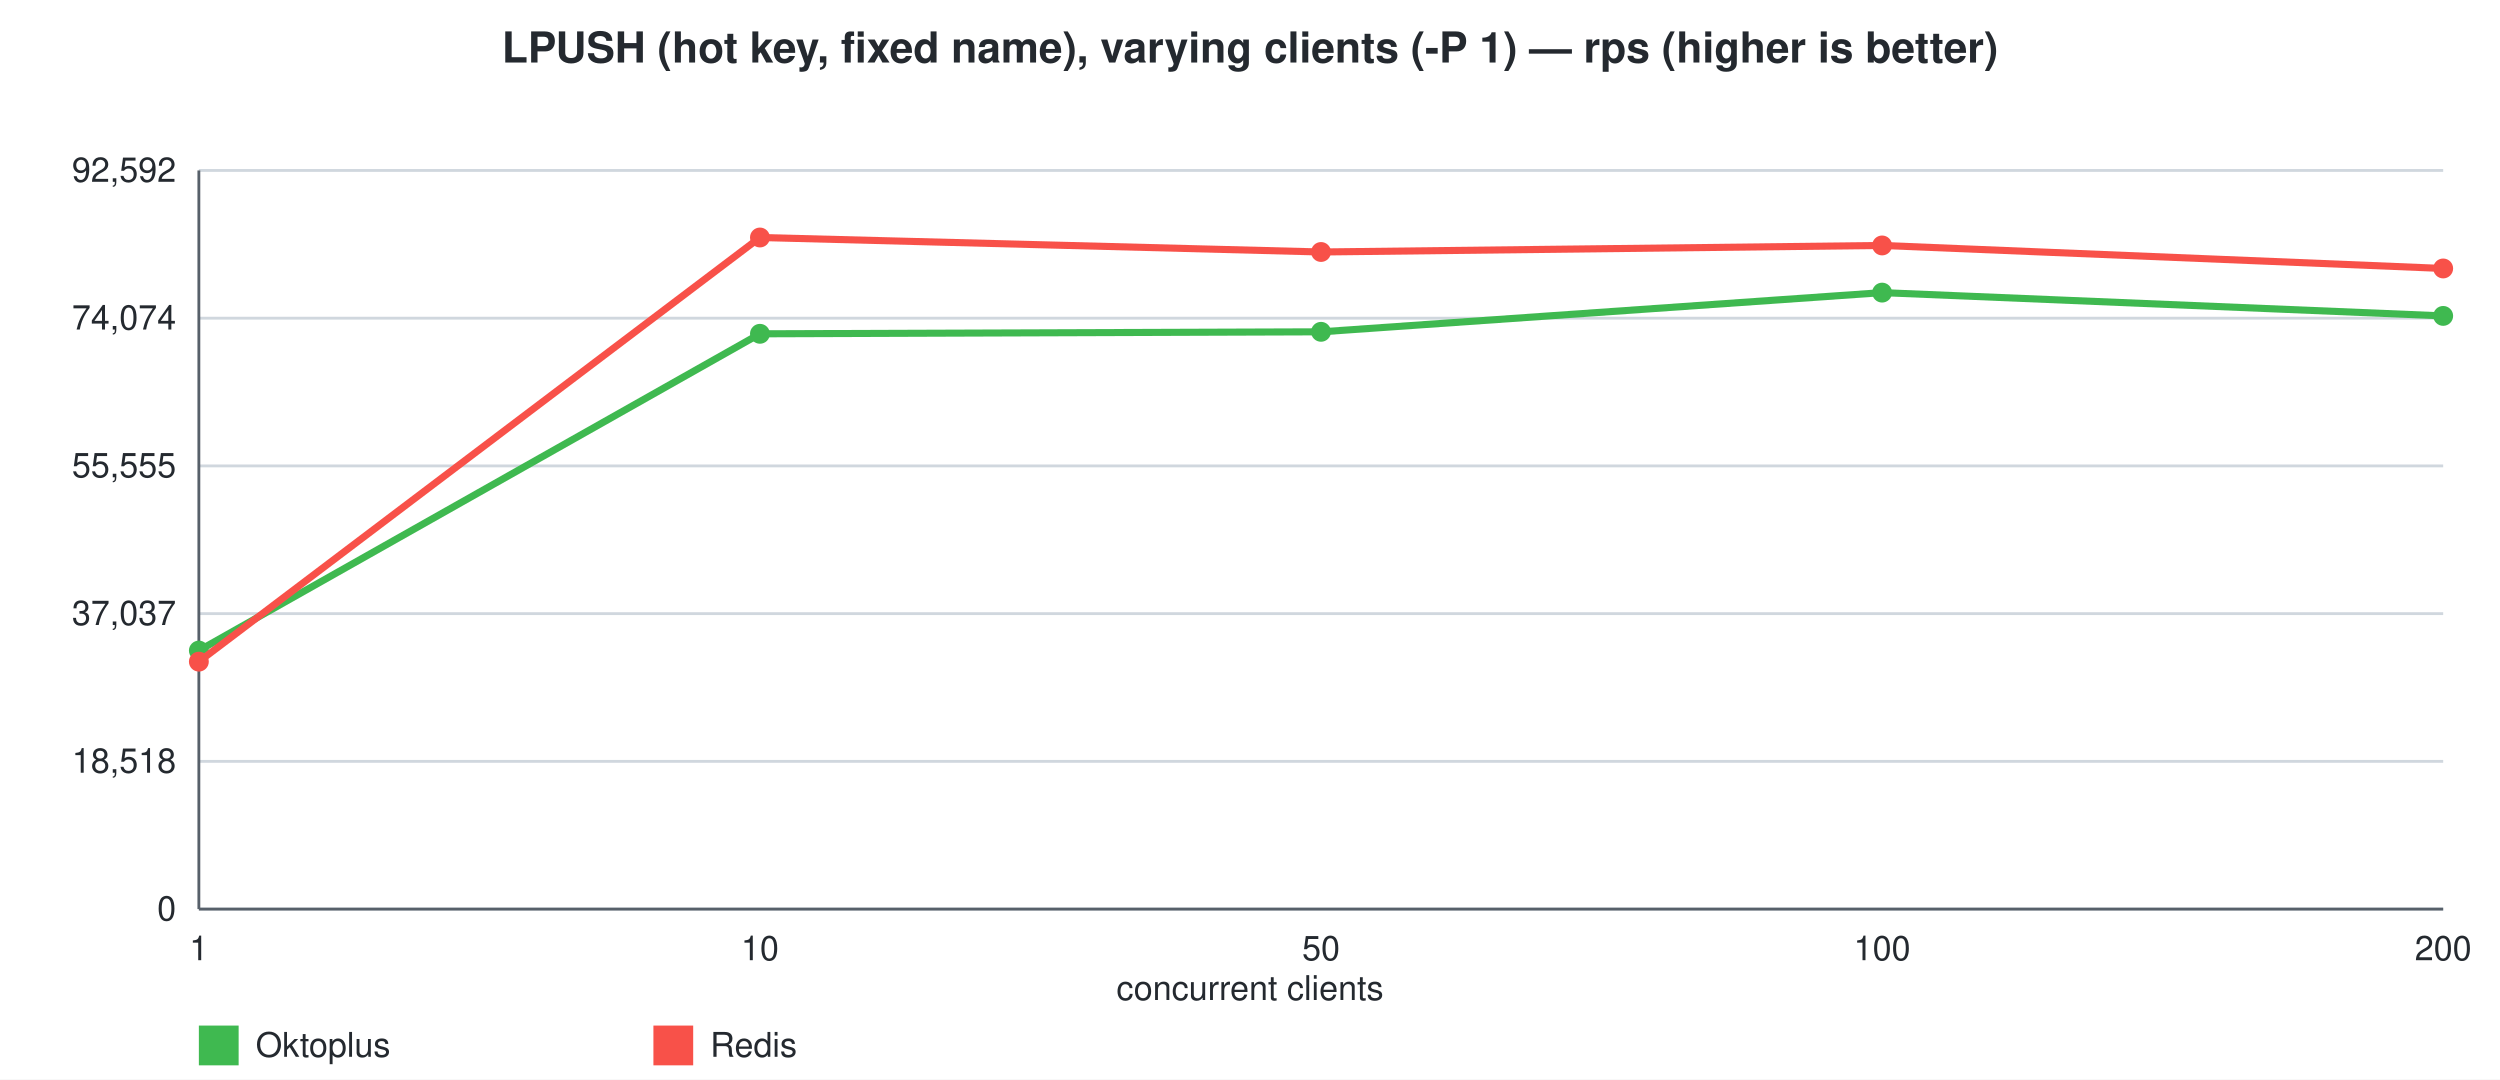
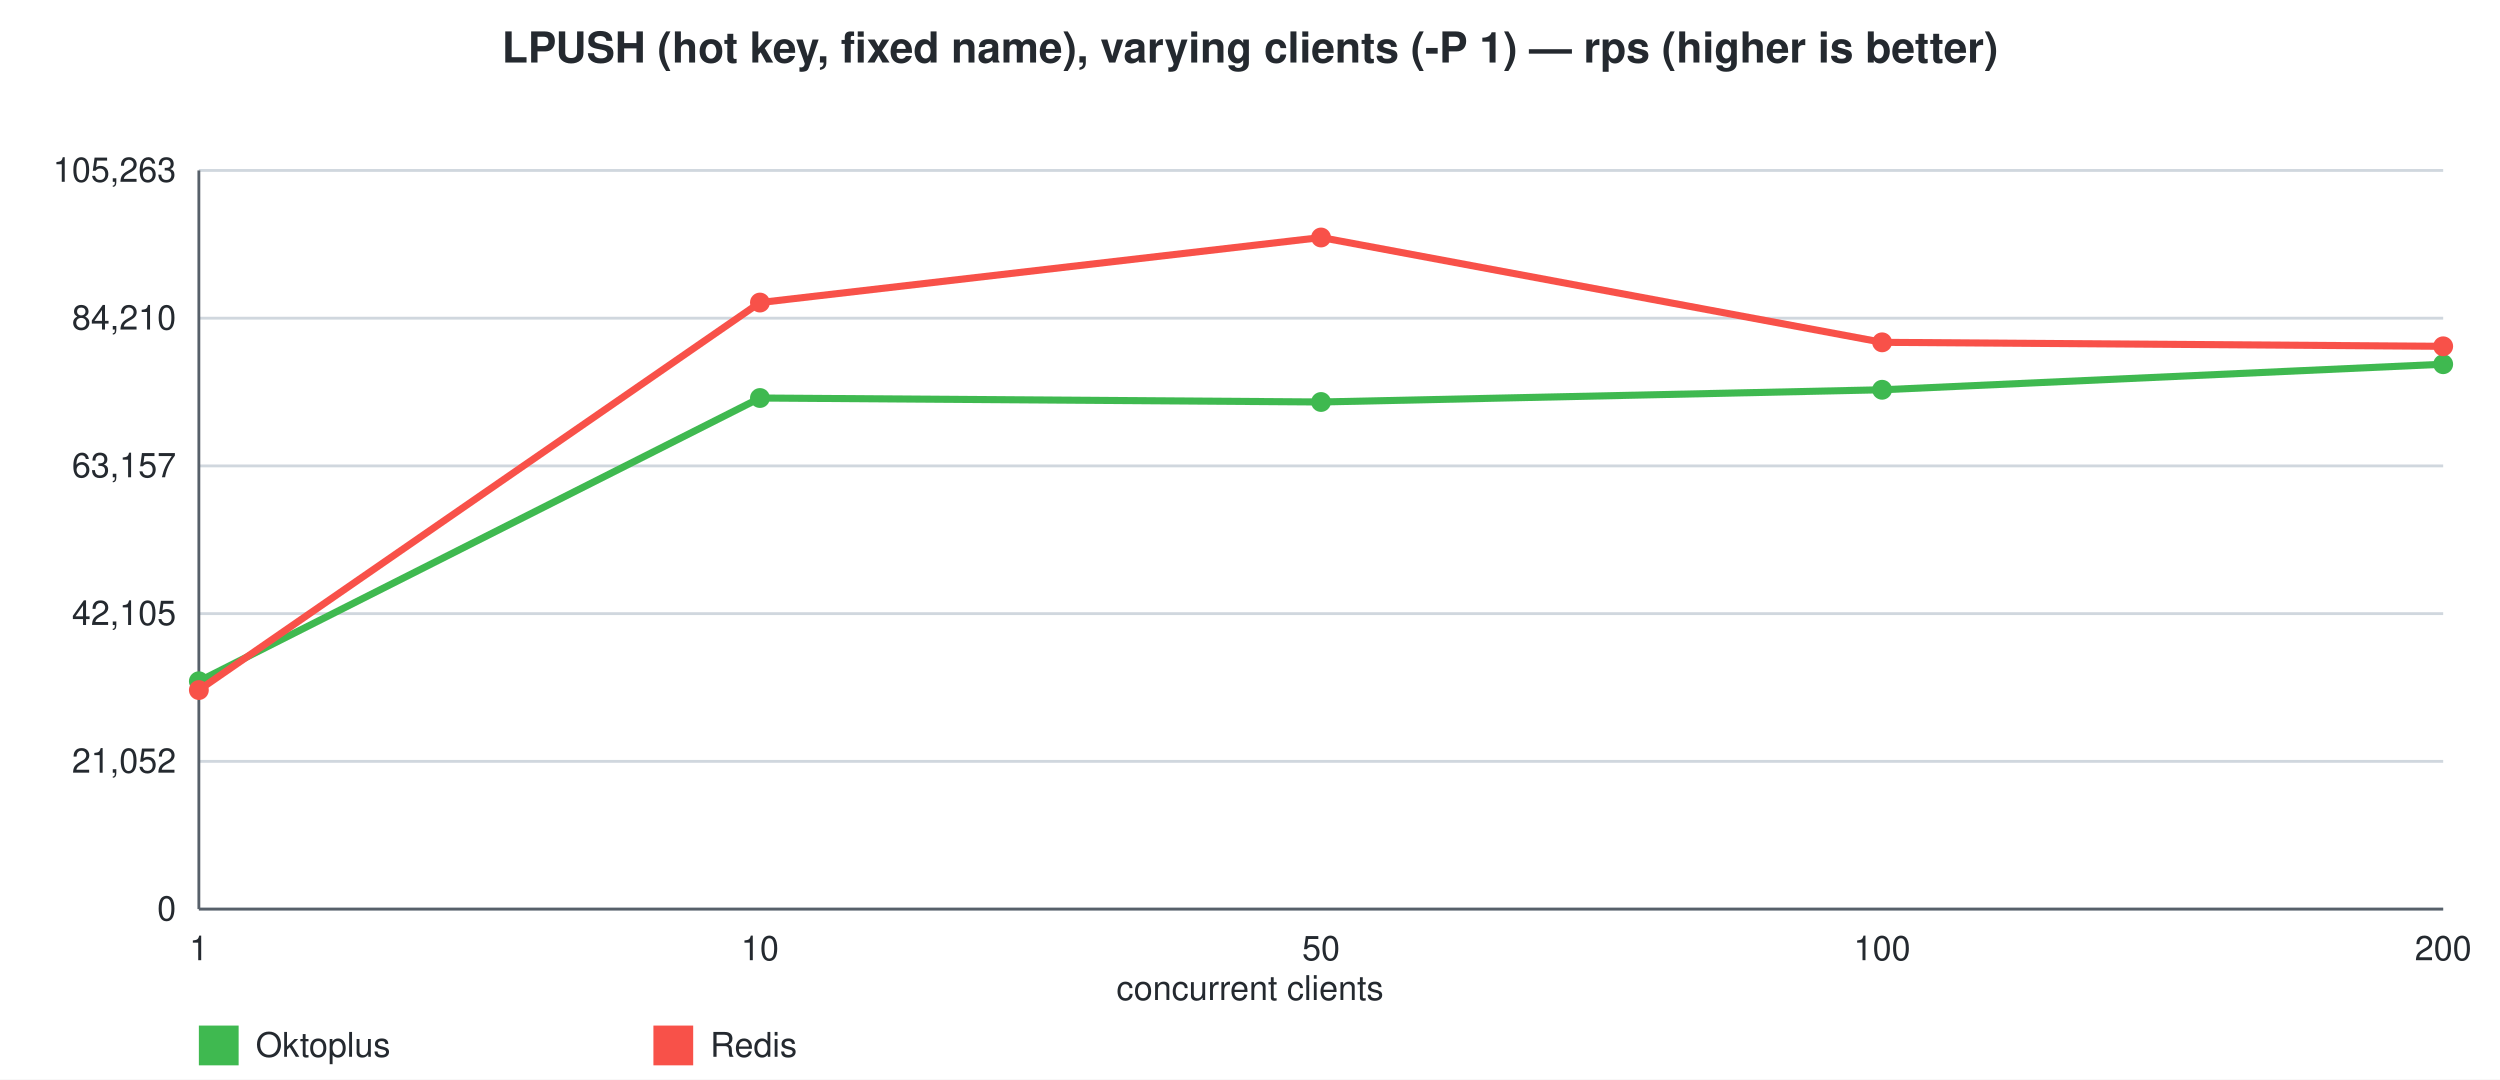
<svg xmlns="http://www.w3.org/2000/svg" width="880" height="380" viewBox="0 0 880 380" font-family="-apple-system, Segoe UI, Helvetica, Arial, sans-serif" font-size="12">
  <rect width="880" height="380" fill="#ffffff" />
  <text x="440.0" y="22" text-anchor="middle" fill="#24292f" font-size="15" font-weight="600">LPUSH (hot key, fixed name), varying clients (-P 1) — rps (higher is better)</text>
  <line x1="70" y1="320.0" x2="860" y2="320.0" stroke="#d0d7de" stroke-width="1" />
  <text x="62" y="324.0" text-anchor="end" fill="#24292f">0</text>
  <line x1="70" y1="268.0" x2="860" y2="268.0" stroke="#d0d7de" stroke-width="1" />
-   <text x="62" y="272.0" text-anchor="end" fill="#24292f">18,518</text>
+   <text x="62" y="272.0" text-anchor="end" fill="#24292f">21,052</text>
  <line x1="70" y1="216.0" x2="860" y2="216.0" stroke="#d0d7de" stroke-width="1" />
-   <text x="62" y="220.0" text-anchor="end" fill="#24292f">37,037</text>
-   <line x1="70" y1="164" x2="860" y2="164" stroke="#d0d7de" stroke-width="1" />
-   <text x="62" y="168" text-anchor="end" fill="#24292f">55,555</text>
-   <line x1="70" y1="112.0" x2="860" y2="112.0" stroke="#d0d7de" stroke-width="1" />
-   <text x="62" y="116.0" text-anchor="end" fill="#24292f">74,074</text>
+   <text x="62" y="220.0" text-anchor="end" fill="#24292f">42,105</text>
+   <line x1="70" y1="164.0" x2="860" y2="164.0" stroke="#d0d7de" stroke-width="1" />
+   <text x="62" y="168.0" text-anchor="end" fill="#24292f">63,157</text>
+   <line x1="70" y1="112" x2="860" y2="112" stroke="#d0d7de" stroke-width="1" />
+   <text x="62" y="116" text-anchor="end" fill="#24292f">84,210</text>
  <line x1="70" y1="60.0" x2="860" y2="60.0" stroke="#d0d7de" stroke-width="1" />
-   <text x="62" y="64.0" text-anchor="end" fill="#24292f">92,592</text>
+   <text x="62" y="64.0" text-anchor="end" fill="#24292f">105,263</text>
  <line x1="70" y1="60" x2="70" y2="320" stroke="#57606a" stroke-width="1" />
  <line x1="70" y1="320" x2="860" y2="320" stroke="#57606a" stroke-width="1" />
  <text x="70.0" y="338" text-anchor="middle" fill="#24292f">1</text>
  <text x="267.5" y="338" text-anchor="middle" fill="#24292f">10</text>
  <text x="465.0" y="338" text-anchor="middle" fill="#24292f">50</text>
  <text x="662.5" y="338" text-anchor="middle" fill="#24292f">100</text>
  <text x="860.0" y="338" text-anchor="middle" fill="#24292f">200</text>
  <text x="440.0" y="352" text-anchor="middle" fill="#24292f">concurrent clients</text>
-   <polyline fill="none" stroke="#3fb950" stroke-width="2.5" points="70.0,229.0 267.5,117.5 465.0,116.8 662.5,103.0 860.0,111.2" />
-   <circle cx="70.0" cy="229.0" r="3.5" fill="#3fb950" />
-   <circle cx="267.5" cy="117.5" r="3.5" fill="#3fb950" />
-   <circle cx="465.0" cy="116.8" r="3.5" fill="#3fb950" />
-   <circle cx="662.5" cy="103.0" r="3.5" fill="#3fb950" />
-   <circle cx="860.0" cy="111.2" r="3.5" fill="#3fb950" />
-   <polyline fill="none" stroke="#f85149" stroke-width="2.5" points="70.0,232.9 267.5,83.6 465.0,88.7 662.5,86.4 860.0,94.5" />
-   <circle cx="70.0" cy="232.9" r="3.5" fill="#f85149" />
-   <circle cx="267.5" cy="83.6" r="3.5" fill="#f85149" />
-   <circle cx="465.0" cy="88.7" r="3.5" fill="#f85149" />
-   <circle cx="662.5" cy="86.4" r="3.5" fill="#f85149" />
-   <circle cx="860.0" cy="94.5" r="3.5" fill="#f85149" />
+   <polyline fill="none" stroke="#3fb950" stroke-width="2.5" points="70.0,239.8 267.5,140.1 465.0,141.5 662.5,137.2 860.0,128.2" />
+   <circle cx="70.0" cy="239.8" r="3.5" fill="#3fb950" />
+   <circle cx="267.5" cy="140.1" r="3.5" fill="#3fb950" />
+   <circle cx="465.0" cy="141.5" r="3.5" fill="#3fb950" />
+   <circle cx="662.5" cy="137.2" r="3.5" fill="#3fb950" />
+   <circle cx="860.0" cy="128.2" r="3.5" fill="#3fb950" />
+   <polyline fill="none" stroke="#f85149" stroke-width="2.5" points="70.0,242.9 267.5,106.5 465.0,83.6 662.5,120.5 860.0,121.9" />
+   <circle cx="70.0" cy="242.9" r="3.5" fill="#f85149" />
+   <circle cx="267.5" cy="106.5" r="3.5" fill="#f85149" />
+   <circle cx="465.0" cy="83.6" r="3.5" fill="#f85149" />
+   <circle cx="662.5" cy="120.5" r="3.5" fill="#f85149" />
+   <circle cx="860.0" cy="121.9" r="3.5" fill="#f85149" />
  <rect x="70" y="361" width="14" height="14" fill="#3fb950" />
  <text x="90" y="372" fill="#24292f">Oktoplus</text>
  <rect x="230" y="361" width="14" height="14" fill="#f85149" />
  <text x="250" y="372" fill="#24292f">Redis</text>
</svg>
